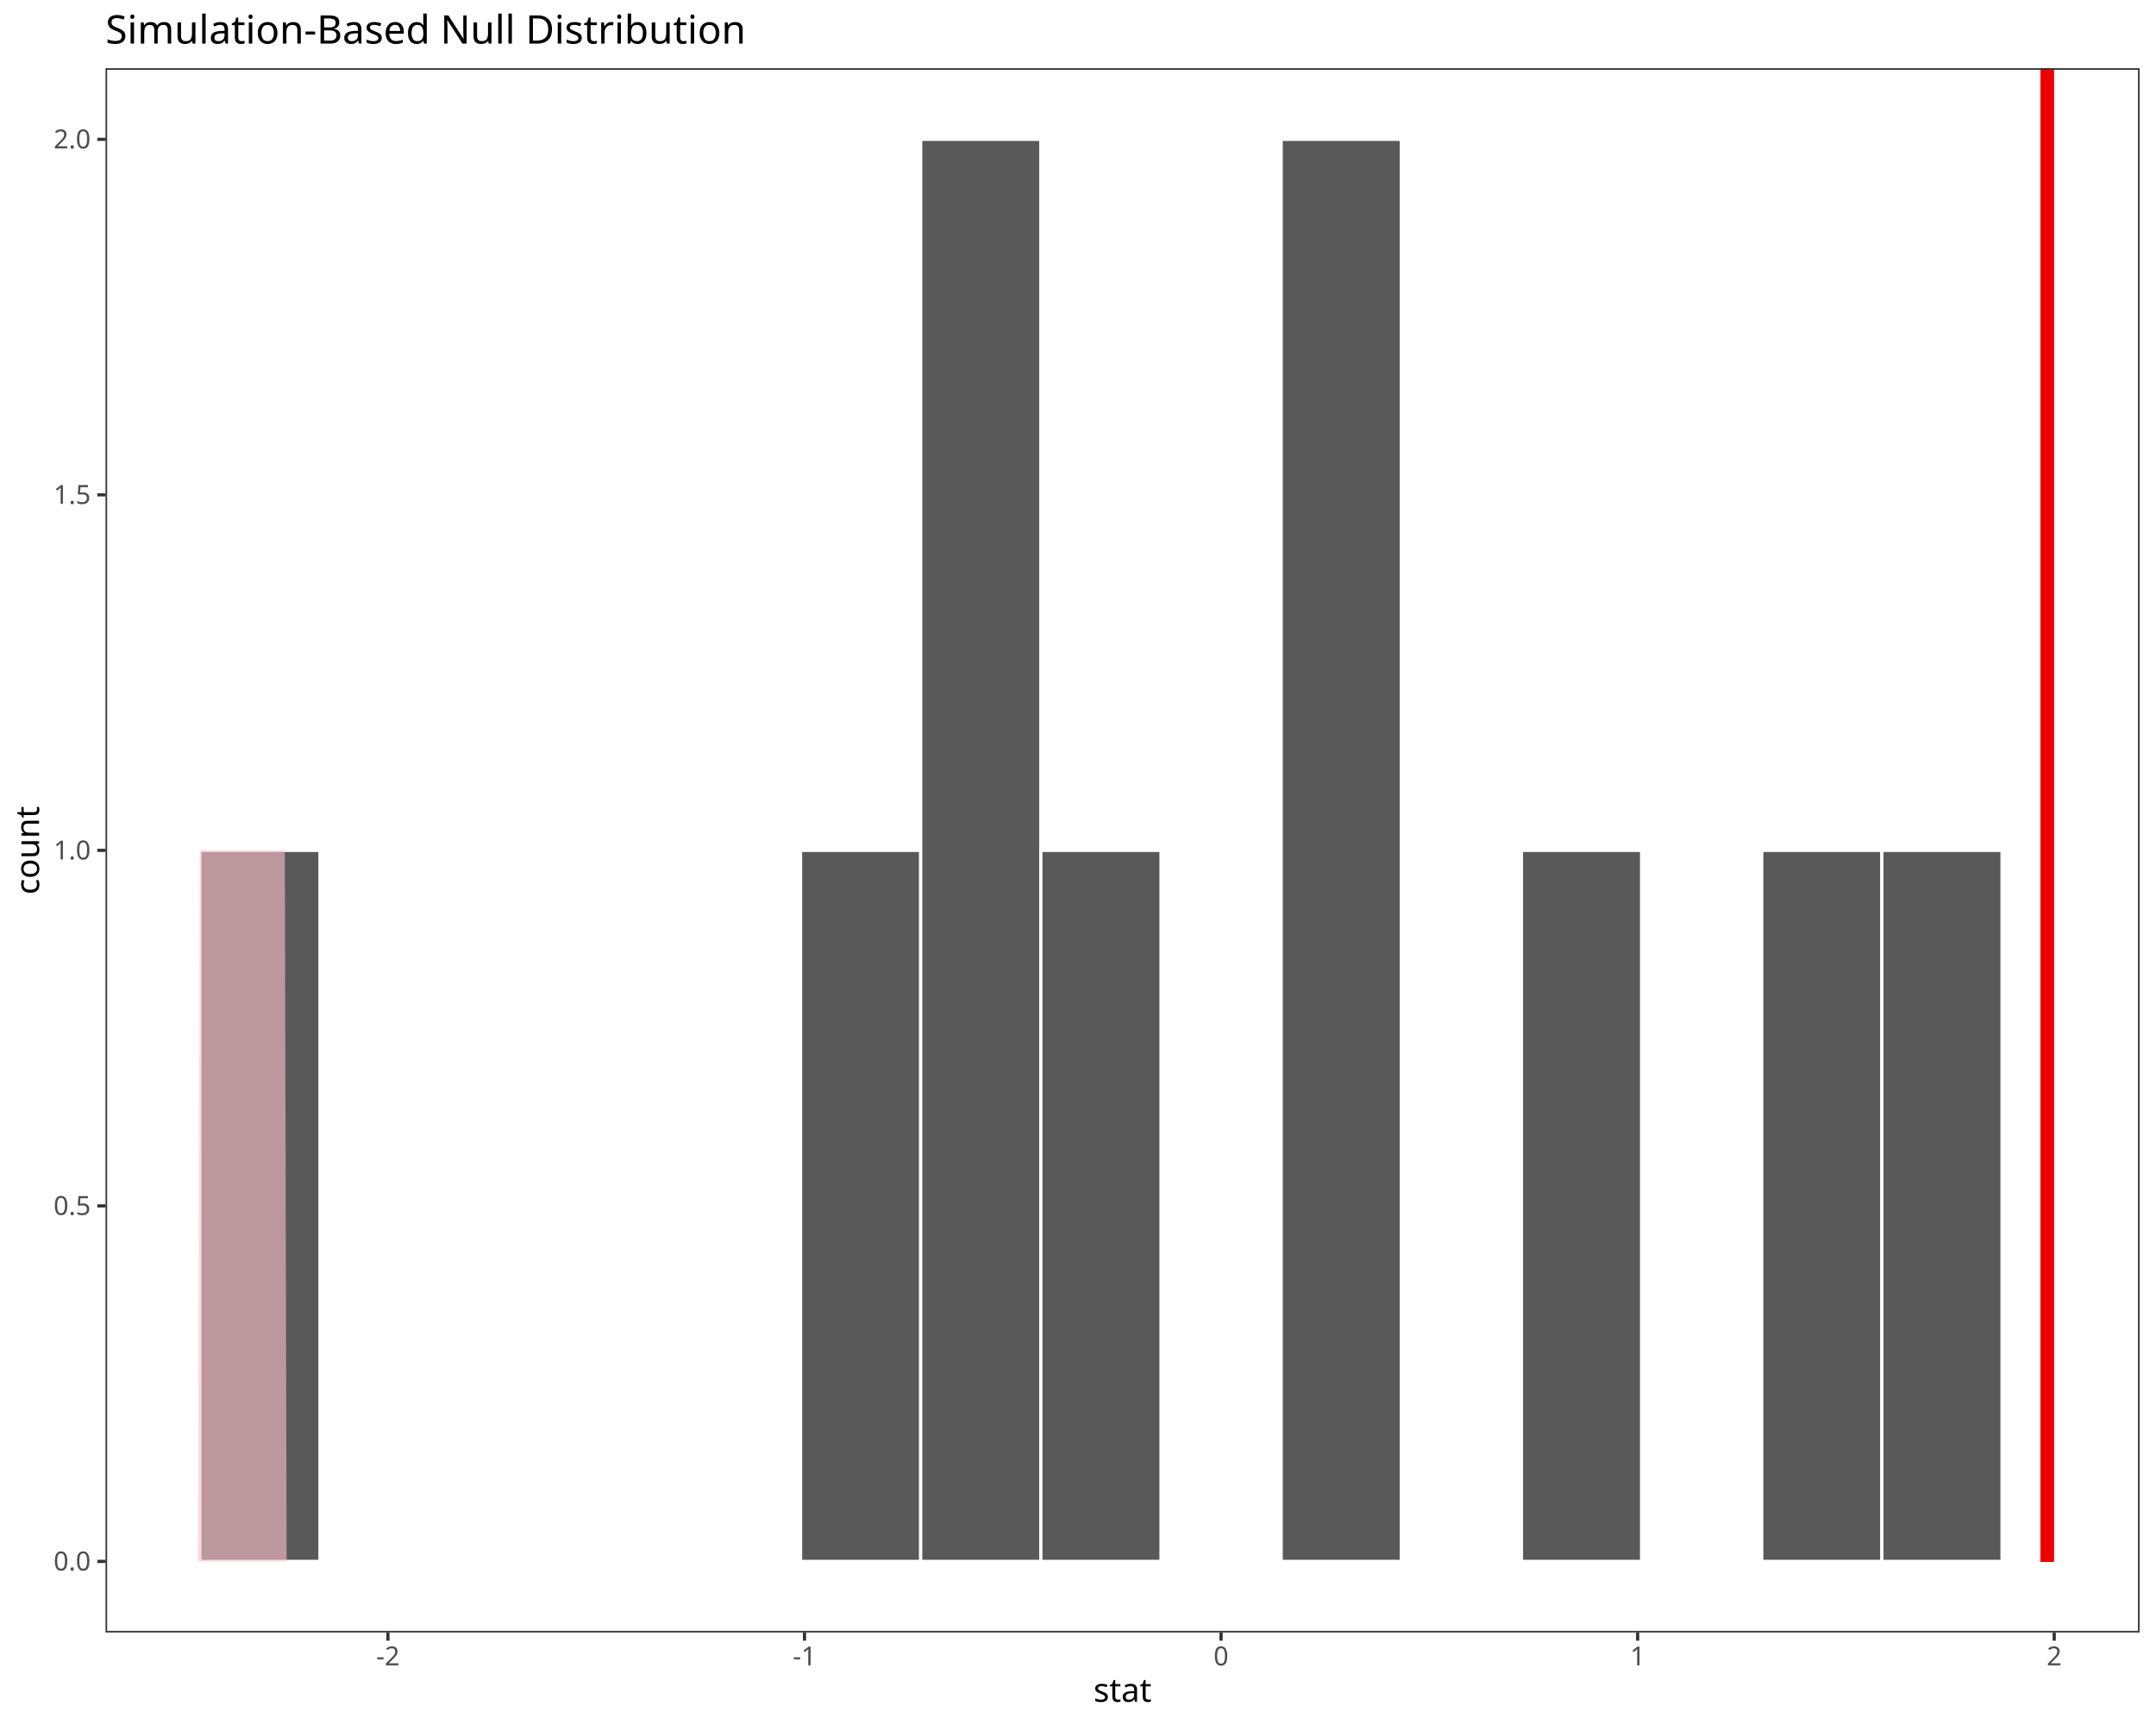
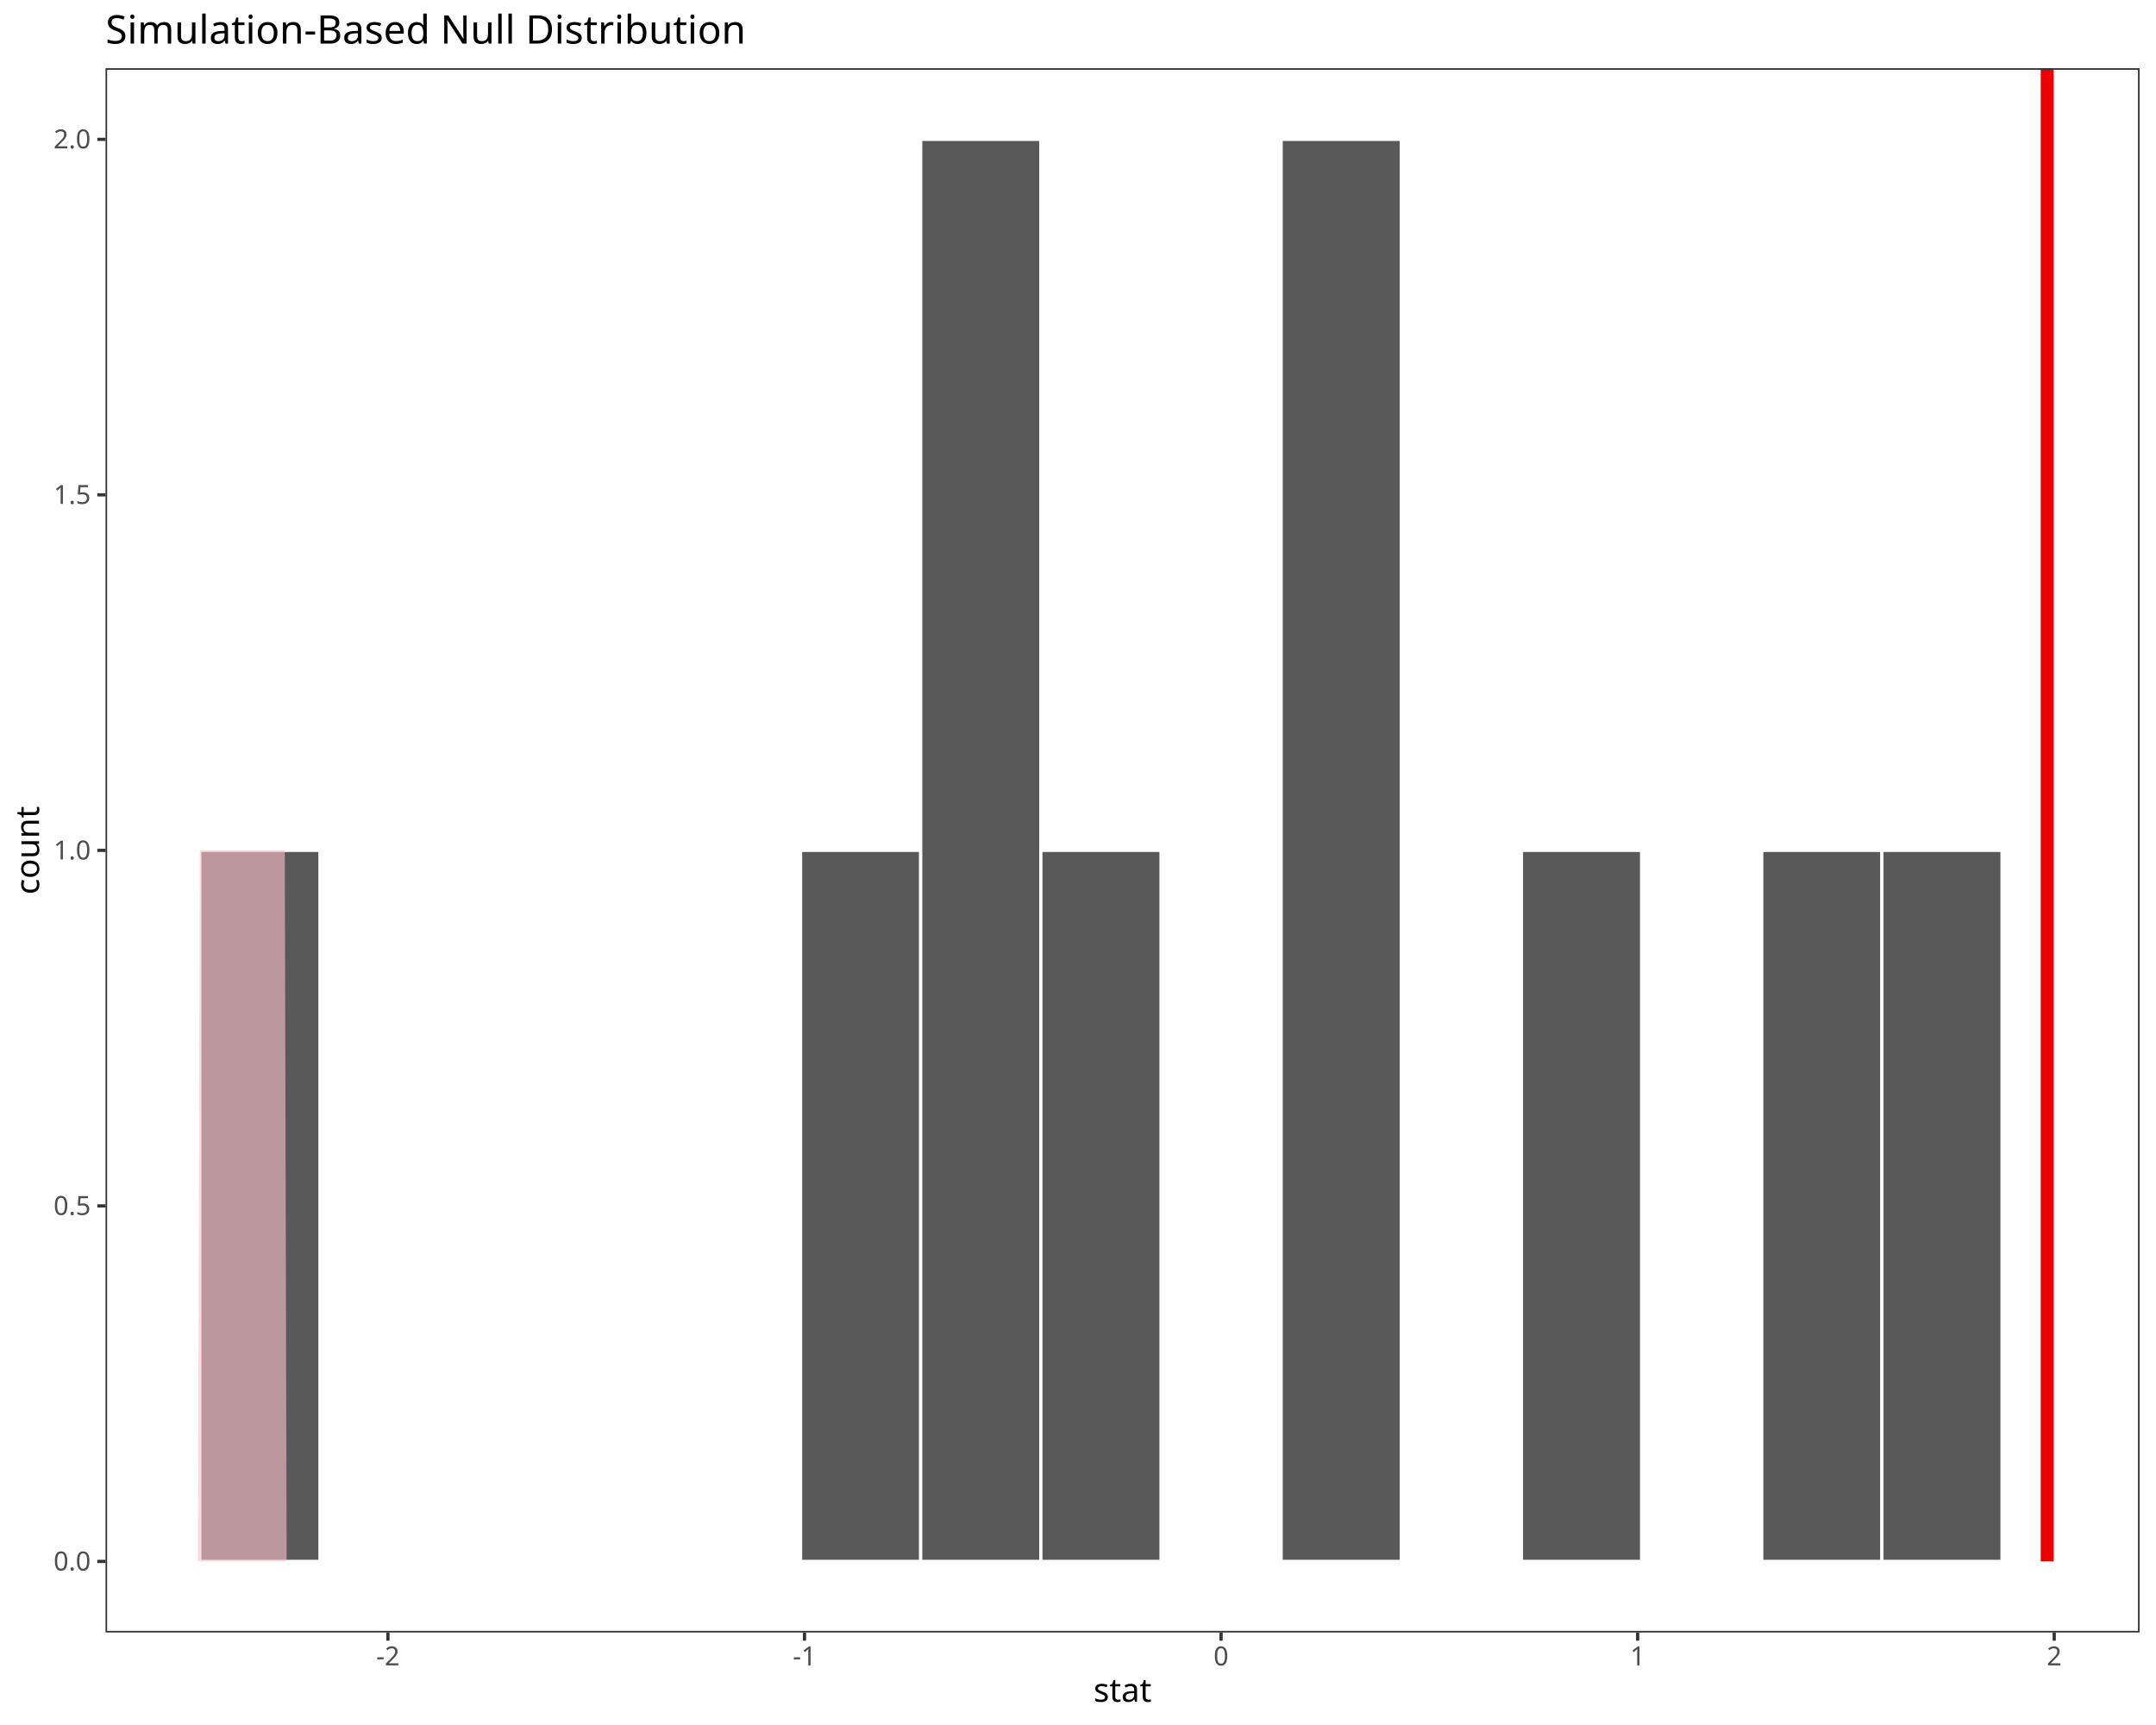
<svg xmlns="http://www.w3.org/2000/svg" class="svglite" data-engine-version="2.0" width="720.00pt" height="576.00pt" viewBox="0 0 720.00 576.00">
  <defs>
    <style type="text/css">
    .svglite line, .svglite polyline, .svglite polygon, .svglite path, .svglite rect, .svglite circle {
      fill: none;
      stroke: #000000;
      stroke-linecap: round;
      stroke-linejoin: round;
      stroke-miterlimit: 10.00;
    }
  </style>
  </defs>
  <rect width="100%" height="100%" style="stroke: none; fill: #FFFFFF;" />
  <defs>
    <clipPath id="cpMC4wMHw3MjAuMDB8MC4wMHw1NzYuMDA=">
      <rect x="0.00" y="0.00" width="720.00" height="576.00" />
    </clipPath>
  </defs>
  <g clip-path="url(#cpMC4wMHw3MjAuMDB8MC4wMHw1NzYuMDA=)">
    <rect x="0.00" y="0.00" width="720.00" height="576.00" style="stroke-width: 1.07; stroke: #FFFFFF; fill: #FFFFFF;" />
  </g>
  <defs>
    <clipPath id="cpMzUuMjR8NzE0LjUyfDIyLjc4fDU0NS4xMQ==">
      <rect x="35.24" y="22.78" width="679.28" height="522.33" />
    </clipPath>
  </defs>
  <g clip-path="url(#cpMzUuMjR8NzE0LjUyfDIyLjc4fDU0NS4xMQ==)">
    <rect x="35.24" y="22.78" width="679.28" height="522.33" style="stroke-width: 1.07; stroke: none; fill: #FFFFFF;" />
    <rect x="66.73" y="283.95" width="40.12" height="237.42" style="stroke-width: 1.07; stroke: #FFFFFF; stroke-linecap: butt; stroke-linejoin: miter; fill: #595959;" />
    <rect x="106.85" y="521.37" width="40.12" height="0.00" style="stroke-width: 1.07; stroke: #FFFFFF; stroke-linecap: butt; stroke-linejoin: miter; fill: #595959;" />
    <rect x="146.98" y="521.37" width="40.12" height="0.00" style="stroke-width: 1.07; stroke: #FFFFFF; stroke-linecap: butt; stroke-linejoin: miter; fill: #595959;" />
    <rect x="187.10" y="521.37" width="40.12" height="0.00" style="stroke-width: 1.07; stroke: #FFFFFF; stroke-linecap: butt; stroke-linejoin: miter; fill: #595959;" />
    <rect x="227.23" y="521.37" width="40.12" height="0.00" style="stroke-width: 1.07; stroke: #FFFFFF; stroke-linecap: butt; stroke-linejoin: miter; fill: #595959;" />
    <rect x="267.35" y="283.95" width="40.12" height="237.42" style="stroke-width: 1.07; stroke: #FFFFFF; stroke-linecap: butt; stroke-linejoin: miter; fill: #595959;" />
    <rect x="307.47" y="46.53" width="40.12" height="474.84" style="stroke-width: 1.07; stroke: #FFFFFF; stroke-linecap: butt; stroke-linejoin: miter; fill: #595959;" />
    <rect x="347.60" y="283.95" width="40.12" height="237.42" style="stroke-width: 1.07; stroke: #FFFFFF; stroke-linecap: butt; stroke-linejoin: miter; fill: #595959;" />
    <rect x="387.72" y="521.37" width="40.12" height="0.00" style="stroke-width: 1.07; stroke: #FFFFFF; stroke-linecap: butt; stroke-linejoin: miter; fill: #595959;" />
    <rect x="427.84" y="46.53" width="40.12" height="474.84" style="stroke-width: 1.07; stroke: #FFFFFF; stroke-linecap: butt; stroke-linejoin: miter; fill: #595959;" />
    <rect x="467.97" y="521.37" width="40.12" height="0.00" style="stroke-width: 1.07; stroke: #FFFFFF; stroke-linecap: butt; stroke-linejoin: miter; fill: #595959;" />
    <rect x="508.09" y="283.95" width="40.12" height="237.42" style="stroke-width: 1.07; stroke: #FFFFFF; stroke-linecap: butt; stroke-linejoin: miter; fill: #595959;" />
    <rect x="548.21" y="521.37" width="40.12" height="0.00" style="stroke-width: 1.07; stroke: #FFFFFF; stroke-linecap: butt; stroke-linejoin: miter; fill: #595959;" />
    <rect x="588.34" y="283.95" width="40.12" height="237.42" style="stroke-width: 1.07; stroke: #FFFFFF; stroke-linecap: butt; stroke-linejoin: miter; fill: #595959;" />
    <rect x="628.46" y="283.95" width="40.12" height="237.42" style="stroke-width: 1.07; stroke: #FFFFFF; stroke-linecap: butt; stroke-linejoin: miter; fill: #595959;" />
    <polygon points="66.73,283.95 67.35,283.95 94.49,283.95 95.11,283.95 95.72,521.37 95.11,521.37 94.49,521.37 67.35,521.37 66.73,521.37 66.11,521.37 " style="stroke-width: 0.00; stroke: none; stroke-linecap: butt; fill: #FFC0CB; fill-opacity: 0.60;" />
    <polyline points="66.73,283.95 67.35,283.95 94.49,283.95 95.11,283.95 " style="stroke-width: 1.07; stroke: none; stroke-linecap: butt;" />
    <line x1="683.64" y1="521.37" x2="683.64" y2="22.78" style="stroke-width: 4.27; stroke: #EE0000; stroke-linecap: butt;" />
-     <line x1="683.64" y1="521.37" x2="683.64" y2="22.78" style="stroke-width: 4.27; stroke: #EE0000; stroke-linecap: butt;" />
-     <line x1="683.64" y1="521.37" x2="683.64" y2="22.78" style="stroke-width: 4.27; stroke: #EE0000; stroke-linecap: butt;" />
-     <line x1="683.64" y1="521.37" x2="683.64" y2="22.78" style="stroke-width: 4.27; stroke: #EE0000; stroke-linecap: butt;" />
-     <line x1="683.64" y1="521.37" x2="683.64" y2="22.78" style="stroke-width: 4.27; stroke: #EE0000; stroke-linecap: butt;" />
-     <line x1="683.64" y1="521.37" x2="683.64" y2="22.78" style="stroke-width: 4.27; stroke: #EE0000; stroke-linecap: butt;" />
-     <line x1="683.64" y1="521.37" x2="683.64" y2="22.78" style="stroke-width: 4.27; stroke: #EE0000; stroke-linecap: butt;" />
-     <line x1="683.64" y1="521.37" x2="683.64" y2="22.78" style="stroke-width: 4.27; stroke: #EE0000; stroke-linecap: butt;" />
-     <line x1="683.64" y1="521.37" x2="683.64" y2="22.78" style="stroke-width: 4.27; stroke: #EE0000; stroke-linecap: butt;" />
-     <line x1="683.64" y1="521.37" x2="683.64" y2="22.78" style="stroke-width: 4.27; stroke: #EE0000; stroke-linecap: butt;" />
    <rect x="35.24" y="22.78" width="679.28" height="522.33" style="stroke-width: 1.07; stroke: #333333;" />
  </g>
  <g clip-path="url(#cpMC4wMHw3MjAuMDB8MC4wMHw1NzYuMDA=)">
    <text x="30.31" y="524.40" text-anchor="end" style="font-size: 8.80px; fill: #4D4D4D; font-family: sans;" textLength="12.23px" lengthAdjust="spacingAndGlyphs">0.0</text>
    <text x="30.31" y="405.69" text-anchor="end" style="font-size: 8.80px; fill: #4D4D4D; font-family: sans;" textLength="12.23px" lengthAdjust="spacingAndGlyphs">0.5</text>
    <text x="30.31" y="286.98" text-anchor="end" style="font-size: 8.80px; fill: #4D4D4D; font-family: sans;" textLength="12.23px" lengthAdjust="spacingAndGlyphs">1.0</text>
    <text x="30.31" y="168.26" text-anchor="end" style="font-size: 8.80px; fill: #4D4D4D; font-family: sans;" textLength="12.23px" lengthAdjust="spacingAndGlyphs">1.5</text>
    <text x="30.31" y="49.55" text-anchor="end" style="font-size: 8.80px; fill: #4D4D4D; font-family: sans;" textLength="12.23px" lengthAdjust="spacingAndGlyphs">2.0</text>
    <polyline points="32.50,521.37 35.24,521.37 " style="stroke-width: 1.07; stroke: #333333; stroke-linecap: butt;" />
    <polyline points="32.50,402.66 35.24,402.66 " style="stroke-width: 1.07; stroke: #333333; stroke-linecap: butt;" />
    <polyline points="32.50,283.95 35.24,283.95 " style="stroke-width: 1.07; stroke: #333333; stroke-linecap: butt;" />
    <polyline points="32.50,165.24 35.24,165.24 " style="stroke-width: 1.07; stroke: #333333; stroke-linecap: butt;" />
    <polyline points="32.50,46.53 35.24,46.53 " style="stroke-width: 1.07; stroke: #333333; stroke-linecap: butt;" />
    <polyline points="129.55,547.85 129.55,545.11 " style="stroke-width: 1.07; stroke: #333333; stroke-linecap: butt;" />
    <polyline points="268.67,547.85 268.67,545.11 " style="stroke-width: 1.07; stroke: #333333; stroke-linecap: butt;" />
    <polyline points="407.78,547.85 407.78,545.11 " style="stroke-width: 1.07; stroke: #333333; stroke-linecap: butt;" />
    <polyline points="546.90,547.85 546.90,545.11 " style="stroke-width: 1.07; stroke: #333333; stroke-linecap: butt;" />
    <polyline points="686.01,547.85 686.01,545.11 " style="stroke-width: 1.07; stroke: #333333; stroke-linecap: butt;" />
    <text x="129.55" y="556.10" text-anchor="middle" style="font-size: 8.80px; fill: #4D4D4D; font-family: sans;" textLength="7.82px" lengthAdjust="spacingAndGlyphs">-2</text>
    <text x="268.67" y="556.10" text-anchor="middle" style="font-size: 8.80px; fill: #4D4D4D; font-family: sans;" textLength="7.82px" lengthAdjust="spacingAndGlyphs">-1</text>
    <text x="407.78" y="556.10" text-anchor="middle" style="font-size: 8.80px; fill: #4D4D4D; font-family: sans;" textLength="4.89px" lengthAdjust="spacingAndGlyphs">0</text>
    <text x="546.90" y="556.10" text-anchor="middle" style="font-size: 8.80px; fill: #4D4D4D; font-family: sans;" textLength="4.89px" lengthAdjust="spacingAndGlyphs">1</text>
    <text x="686.01" y="556.10" text-anchor="middle" style="font-size: 8.80px; fill: #4D4D4D; font-family: sans;" textLength="4.89px" lengthAdjust="spacingAndGlyphs">2</text>
    <text x="374.88" y="568.24" text-anchor="middle" style="font-size: 11.00px; font-family: sans;" textLength="17.73px" lengthAdjust="spacingAndGlyphs">stat</text>
    <text transform="translate(13.05,283.95) rotate(-90)" text-anchor="middle" style="font-size: 11.00px; font-family: sans;" textLength="26.91px" lengthAdjust="spacingAndGlyphs">count</text>
    <text x="35.24" y="14.56" style="font-size: 13.20px; font-family: sans;" textLength="199.57px" lengthAdjust="spacingAndGlyphs">Simulation-Based Null Distribution</text>
  </g>
</svg>
